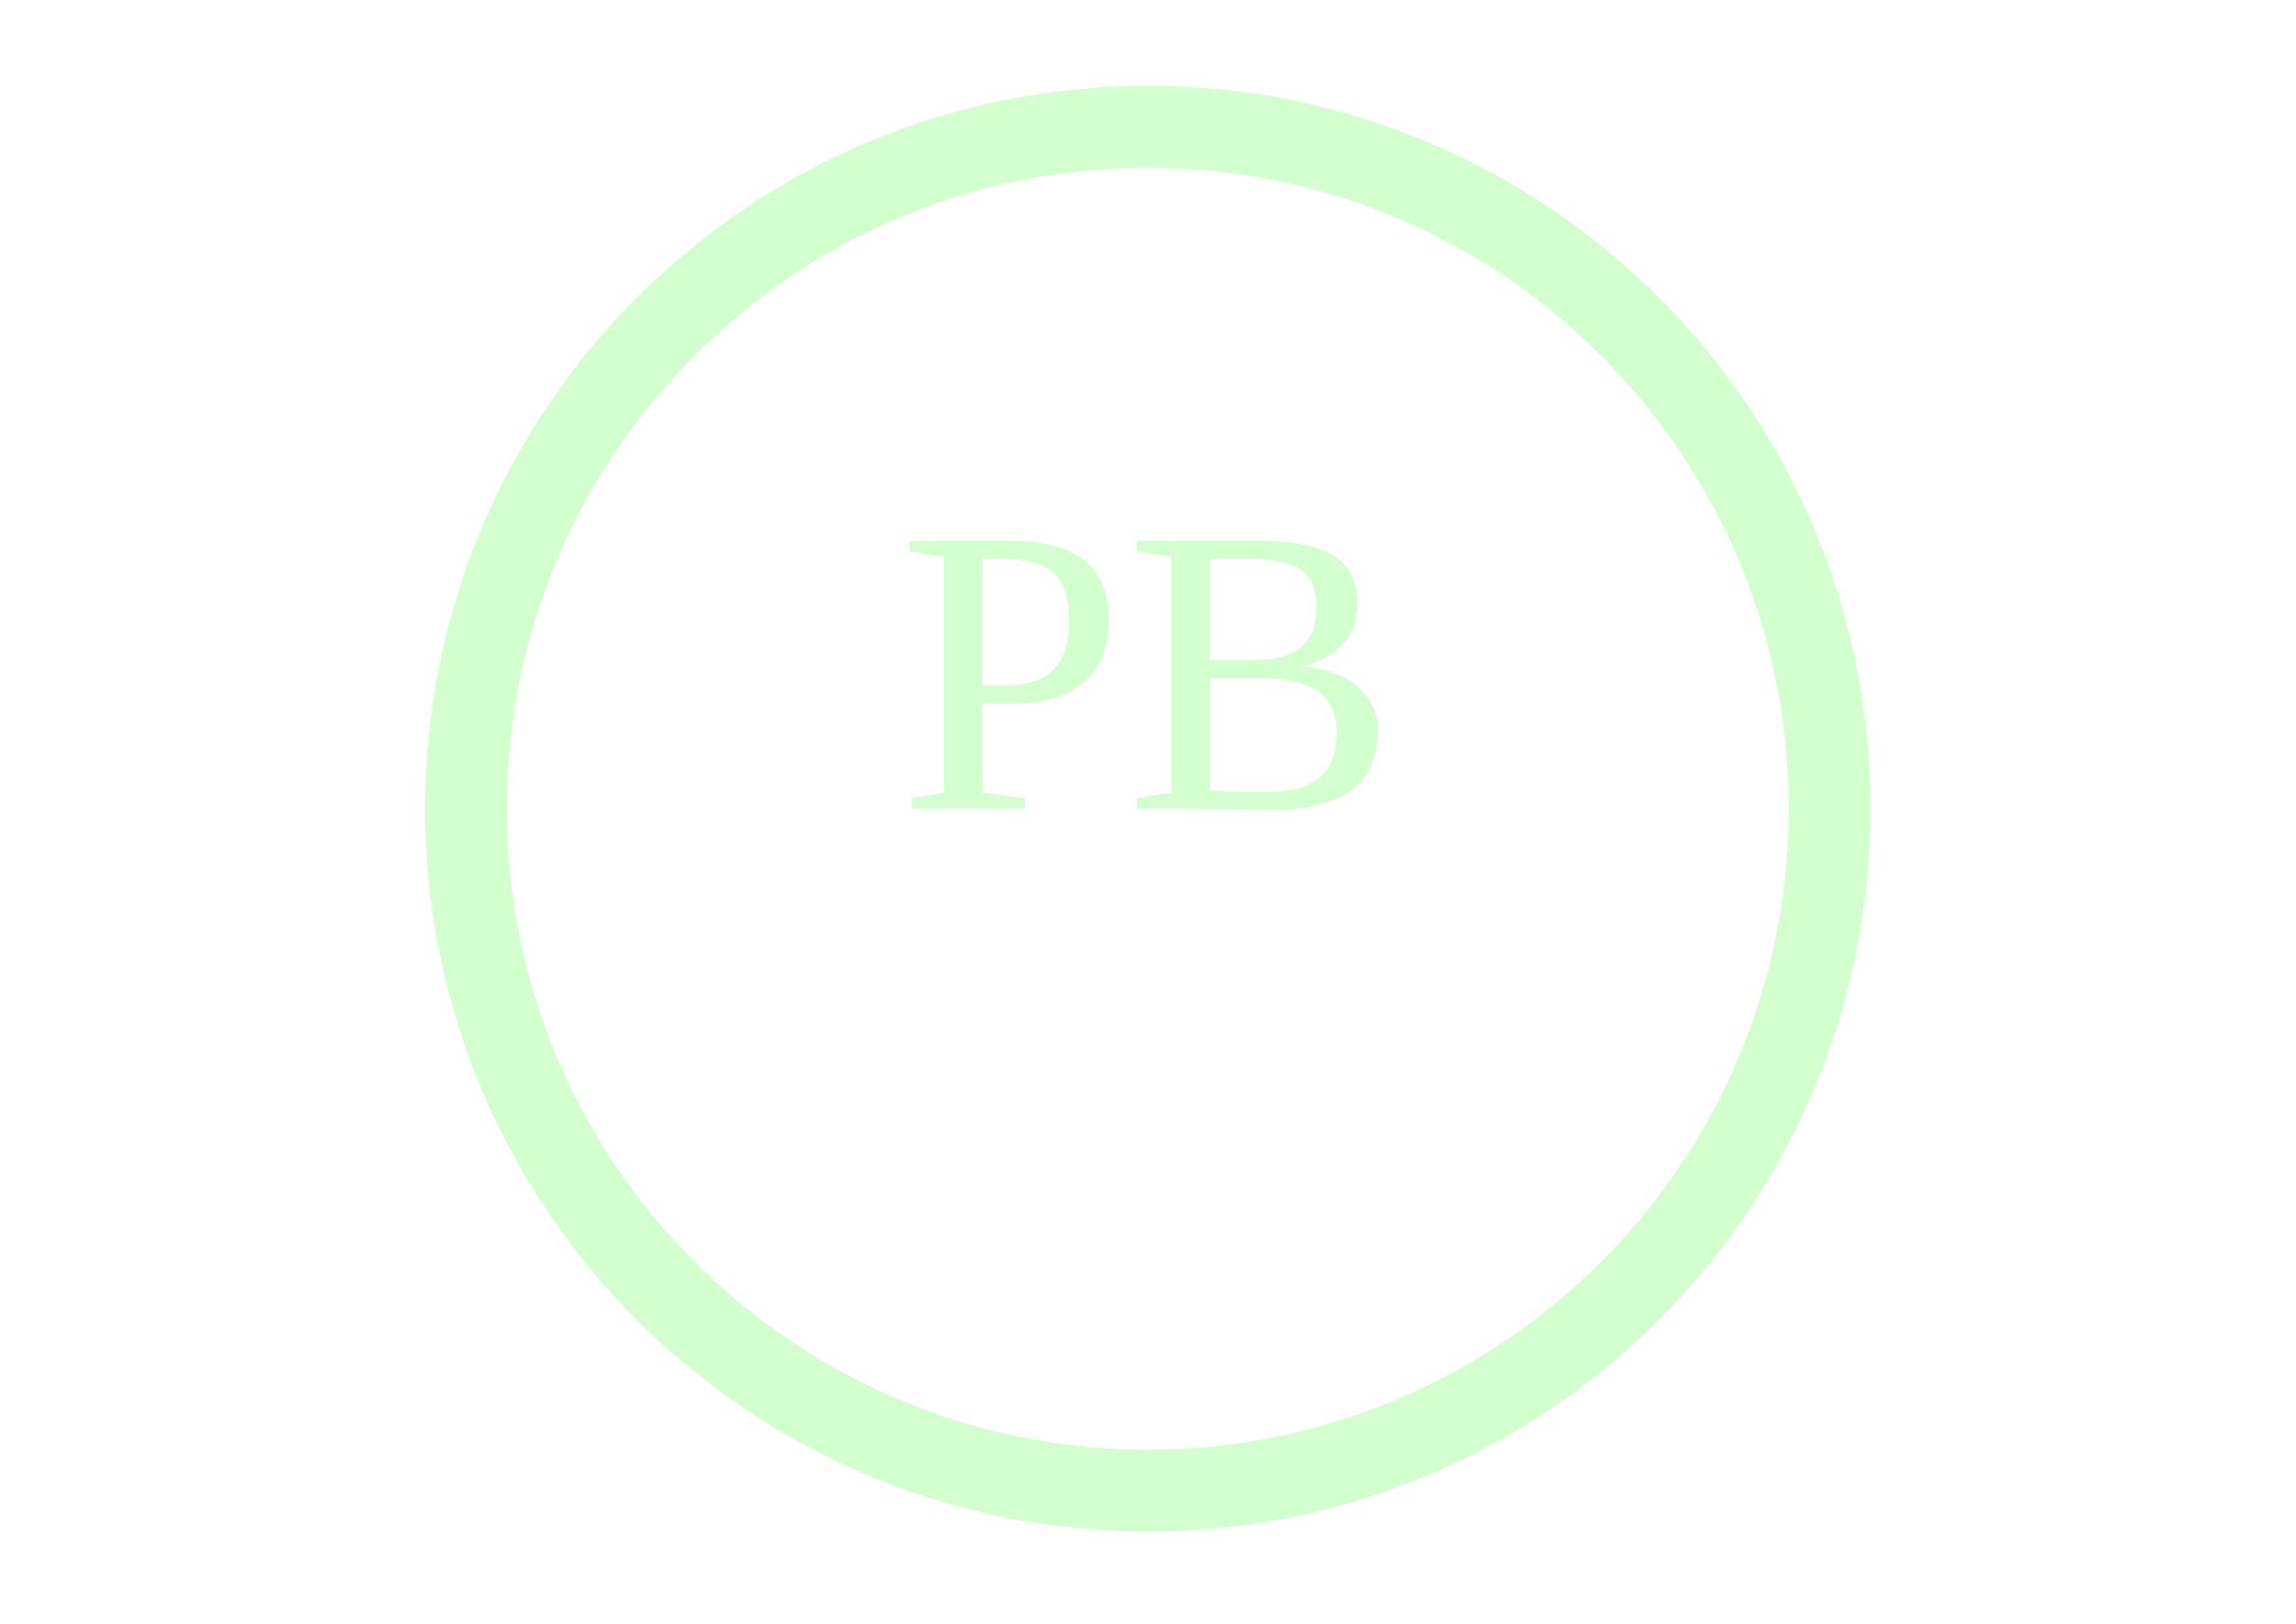
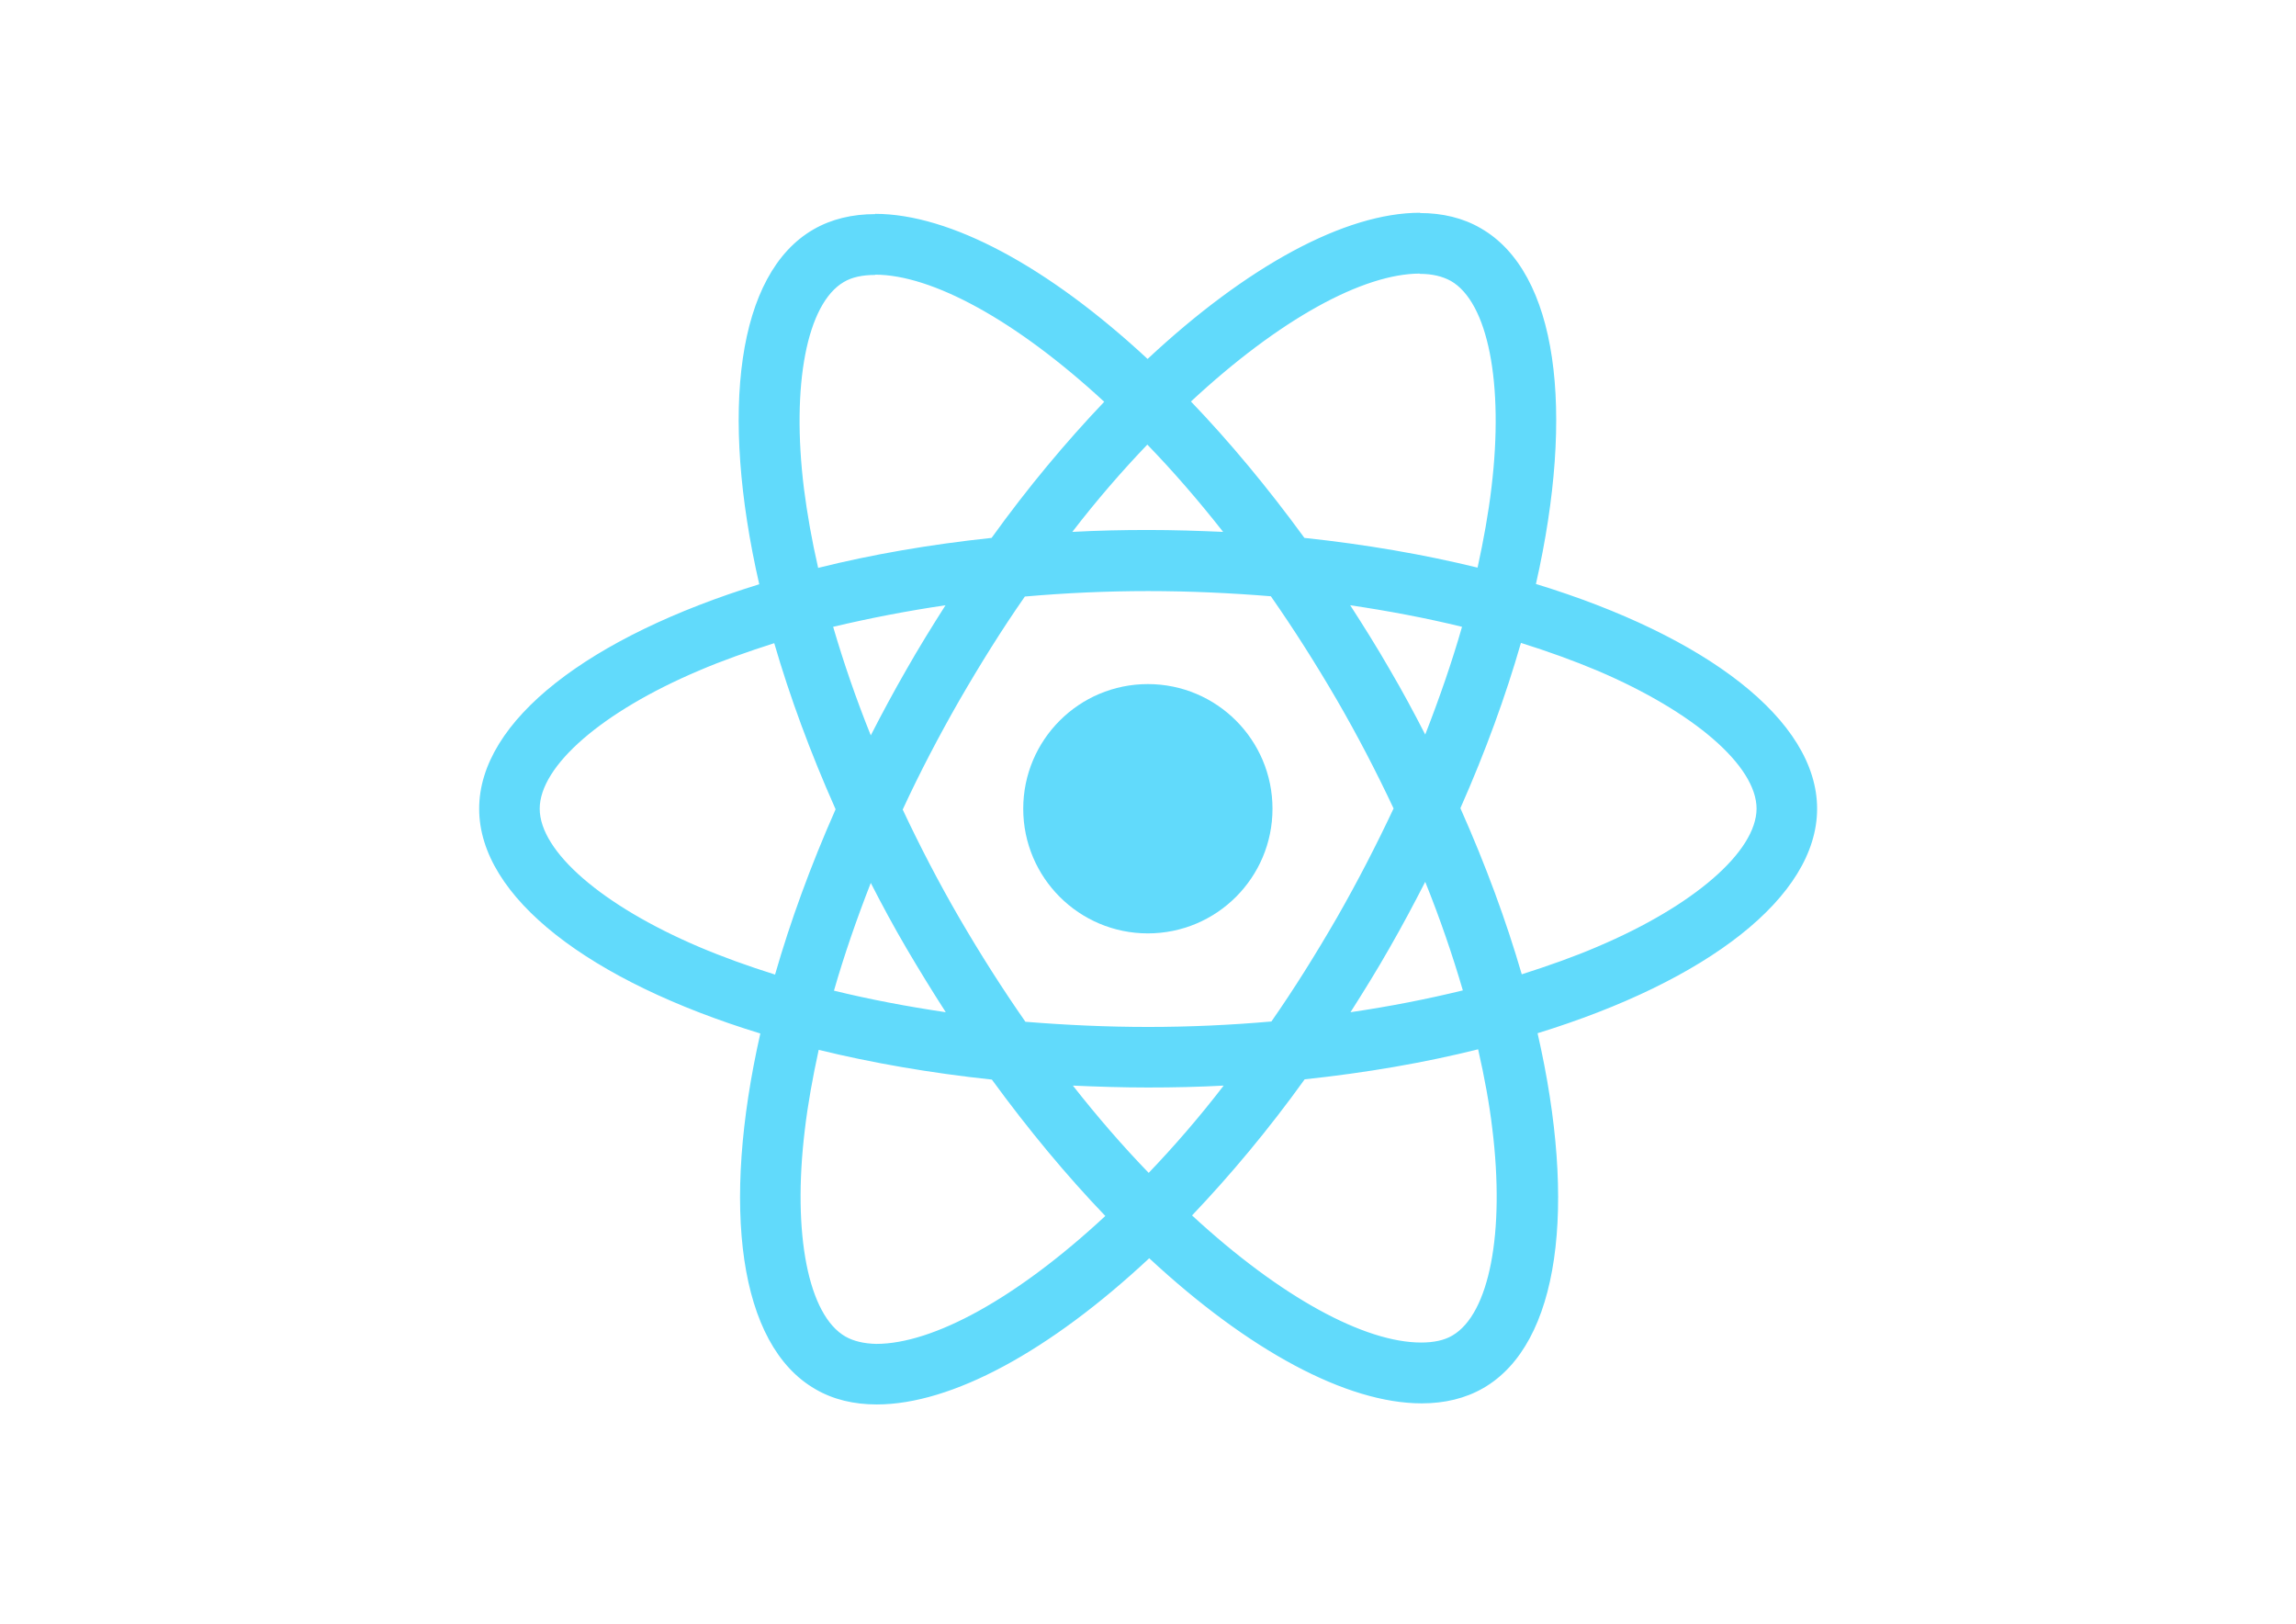
<svg xmlns="http://www.w3.org/2000/svg" viewBox="0 0 841.9 595.3">
  <g fill="#61DAFB">
-     <circle cx="420.9" cy="296.5" r="250" stroke="#D3FFCE" stroke-width="30" fill="none" />
-     <text x="420.9" y="296.5" font-size="150px" text-anchor="middle" fill="#D3FFCE">
-       <tspan>PB</tspan>
-     </text>
+     <path d="M666.3 296.5c0-32.5-40.7-63.3-103.1-82.4 14.4-63.6 8-114.2-20.2-130.4-6.5-3.8-14.1-5.6-22.4-5.6v22.3c4.6 0 8.3.9 11.4 2.6 13.6 7.8 19.5 37.5 14.9 75.7-1.1 9.4-2.9 19.3-5.1 29.4-19.6-4.8-41-8.5-63.5-10.9-13.5-18.5-27.5-35.3-41.6-50 32.6-30.3 63.2-46.9 84-46.9V78c-27.5 0-63.5 19.6-99.9 53.6-36.4-33.8-72.4-53.2-99.9-53.2v22.3c20.7 0 51.4 16.5 84 46.6-14 14.7-28 31.4-41.3 49.9-22.6 2.4-44 6.1-63.6 11-2.3-10-4-19.7-5.2-29-4.7-38.2 1.1-67.9 14.6-75.8 3-1.8 6.9-2.6 11.5-2.6V78.5c-8.4 0-16 1.8-22.6 5.6-28.1 16.2-34.4 66.7-19.9 130.1-62.2 19.2-102.7 49.9-102.7 82.3 0 32.5 40.7 63.3 103.1 82.4-14.4 63.6-8 114.2 20.2 130.4 6.5 3.8 14.1 5.6 22.5 5.6 27.5 0 63.5-19.6 99.9-53.6 36.4 33.8 72.4 53.2 99.9 53.2 8.4 0 16-1.8 22.6-5.6 28.1-16.2 34.4-66.7 19.9-130.1 62-19.1 102.5-49.9 102.5-82.3zm-130.2-66.7c-3.7 12.9-8.3 26.2-13.5 39.5-4.1-8-8.4-16-13.1-24-4.6-8-9.5-15.8-14.4-23.4 14.2 2.1 27.9 4.7 41 7.9zm-45.8 106.5c-7.8 13.5-15.8 26.3-24.1 38.2-14.9 1.3-30 2-45.2 2-15.1 0-30.2-.7-45-1.9-8.3-11.9-16.4-24.6-24.2-38-7.6-13.1-14.5-26.4-20.8-39.8 6.2-13.4 13.2-26.8 20.7-39.9 7.8-13.5 15.8-26.3 24.1-38.2 14.9-1.3 30-2 45.2-2 15.1 0 30.2.7 45 1.9 8.3 11.9 16.4 24.6 24.2 38 7.6 13.1 14.5 26.4 20.8 39.8-6.3 13.4-13.2 26.8-20.7 39.9zm32.3-13c5.4 13.4 10 26.8 13.8 39.8-13.1 3.2-26.9 5.9-41.2 8 4.9-7.7 9.8-15.6 14.4-23.7 4.6-8 8.9-16.1 13-24.1zM421.2 430c-9.3-9.6-18.6-20.3-27.8-32 9 .4 18.2.7 27.5.7 9.4 0 18.7-.2 27.8-.7-9 11.7-18.3 22.4-27.5 32zm-74.4-58.9c-14.2-2.1-27.9-4.7-41-7.9 3.7-12.9 8.3-26.2 13.5-39.5 4.1 8 8.4 16 13.1 24 4.7 8 9.5 15.8 14.4 23.4zM420.7 163c9.3 9.6 18.6 20.3 27.8 32-9-.4-18.2-.7-27.5-.7-9.4 0-18.7.2-27.8.7 9-11.7 18.3-22.4 27.5-32zm-74 58.9c-4.9 7.7-9.8 15.6-14.4 23.7-4.6 8-8.9 16-13 24-5.4-13.4-10-26.8-13.8-39.8 13.1-3.1 26.9-5.8 41.2-7.9zm-90.5 125.2c-35.4-15.1-58.3-34.9-58.3-50.6 0-15.7 22.9-35.6 58.3-50.6 8.6-3.7 18-7 27.7-10.1 5.7 19.6 13.2 40 22.5 60.9-9.2 20.8-16.6 41.1-22.2 60.6-9.9-3.1-19.3-6.5-28-10.2zM310 490c-13.6-7.8-19.5-37.5-14.9-75.7 1.1-9.4 2.9-19.3 5.1-29.4 19.6 4.8 41 8.5 63.5 10.9 13.5 18.5 27.5 35.3 41.6 50-32.6 30.3-63.2 46.9-84 46.9-4.5-.1-8.3-1-11.3-2.7zm237.2-76.2c4.7 38.2-1.1 67.9-14.6 75.8-3 1.8-6.9 2.6-11.5 2.6-20.7 0-51.4-16.5-84-46.6 14-14.7 28-31.4 41.3-49.9 22.6-2.4 44-6.1 63.6-11 2.3 10.1 4.1 19.8 5.2 29.1zm38.5-66.7c-8.6 3.7-18 7-27.7 10.1-5.7-19.6-13.2-40-22.5-60.9 9.2-20.8 16.6-41.1 22.2-60.6 9.9 3.1 19.3 6.5 28.1 10.2 35.4 15.1 58.3 34.9 58.3 50.6-.1 15.7-23 35.6-58.4 50.6zM320.8 78.4z" />
+     <circle cx="420.9" cy="296.5" r="45.7" />
+     <path d="M520.5 78.1z" />
  </g>
</svg>
